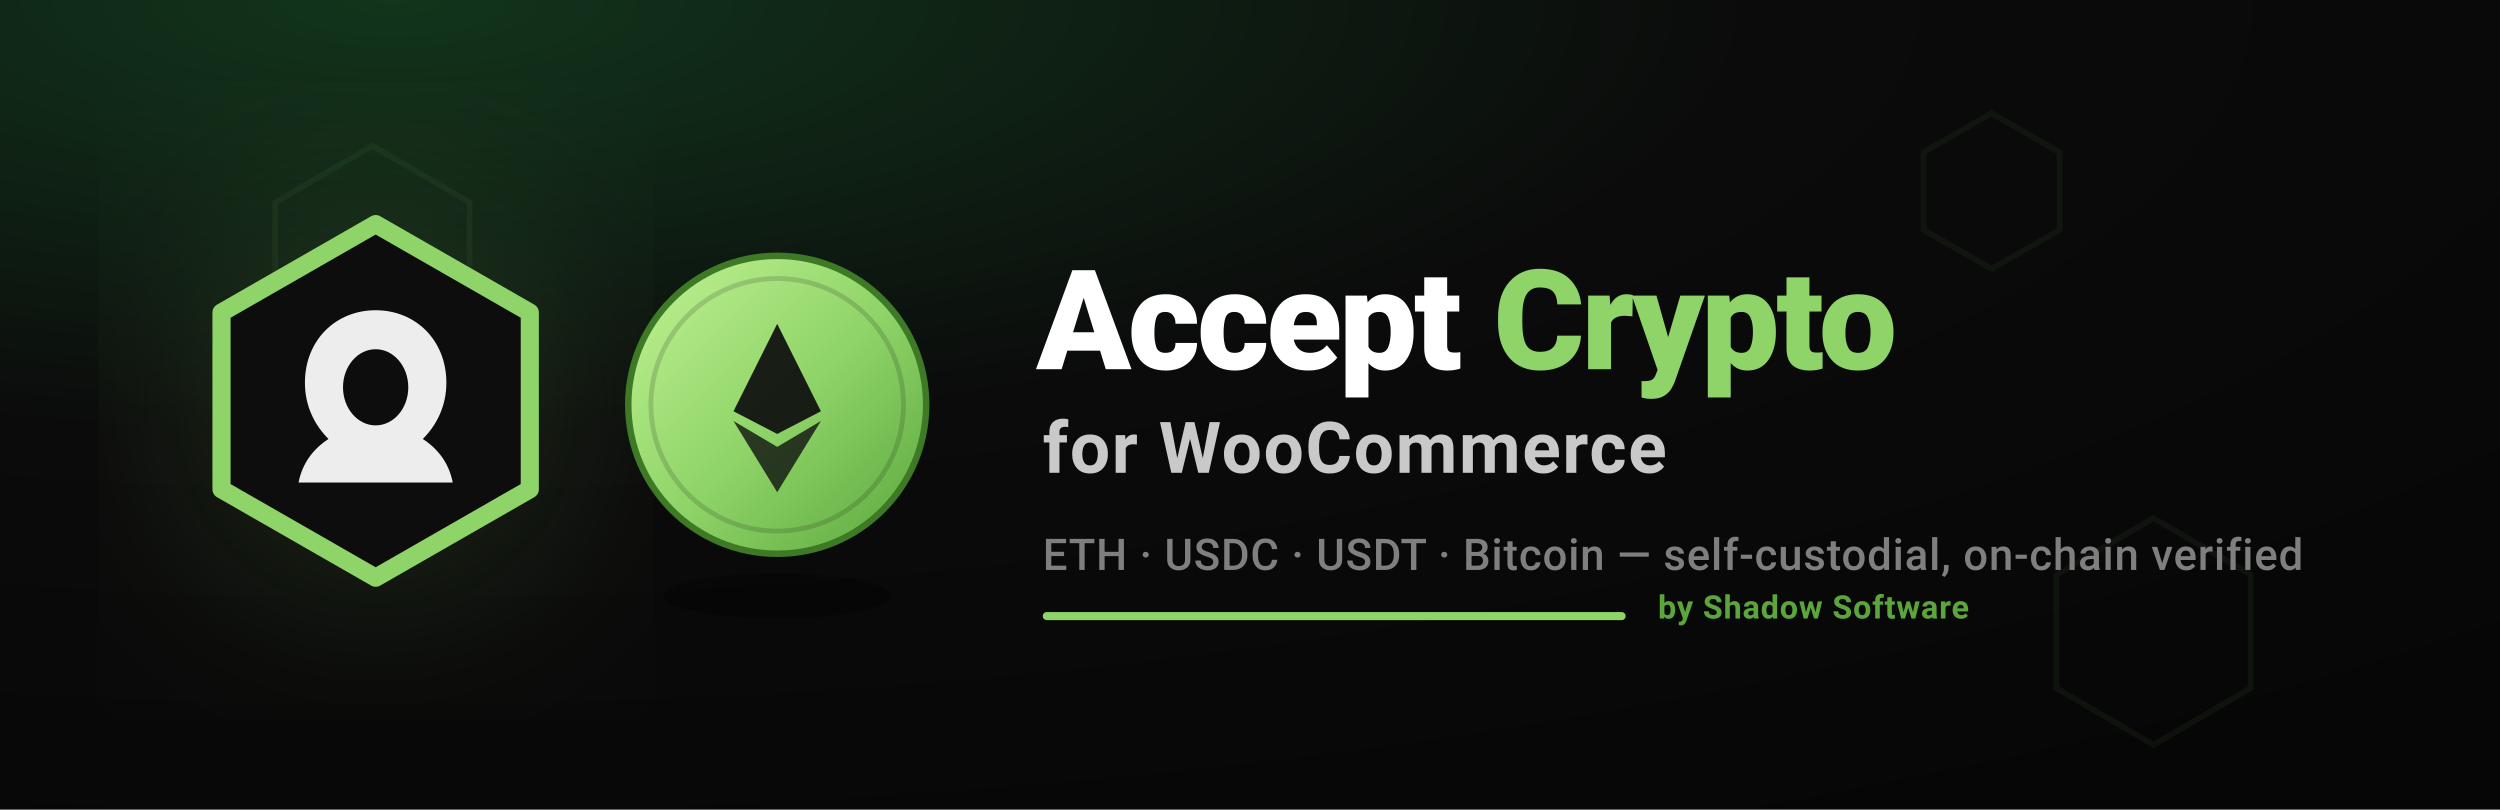
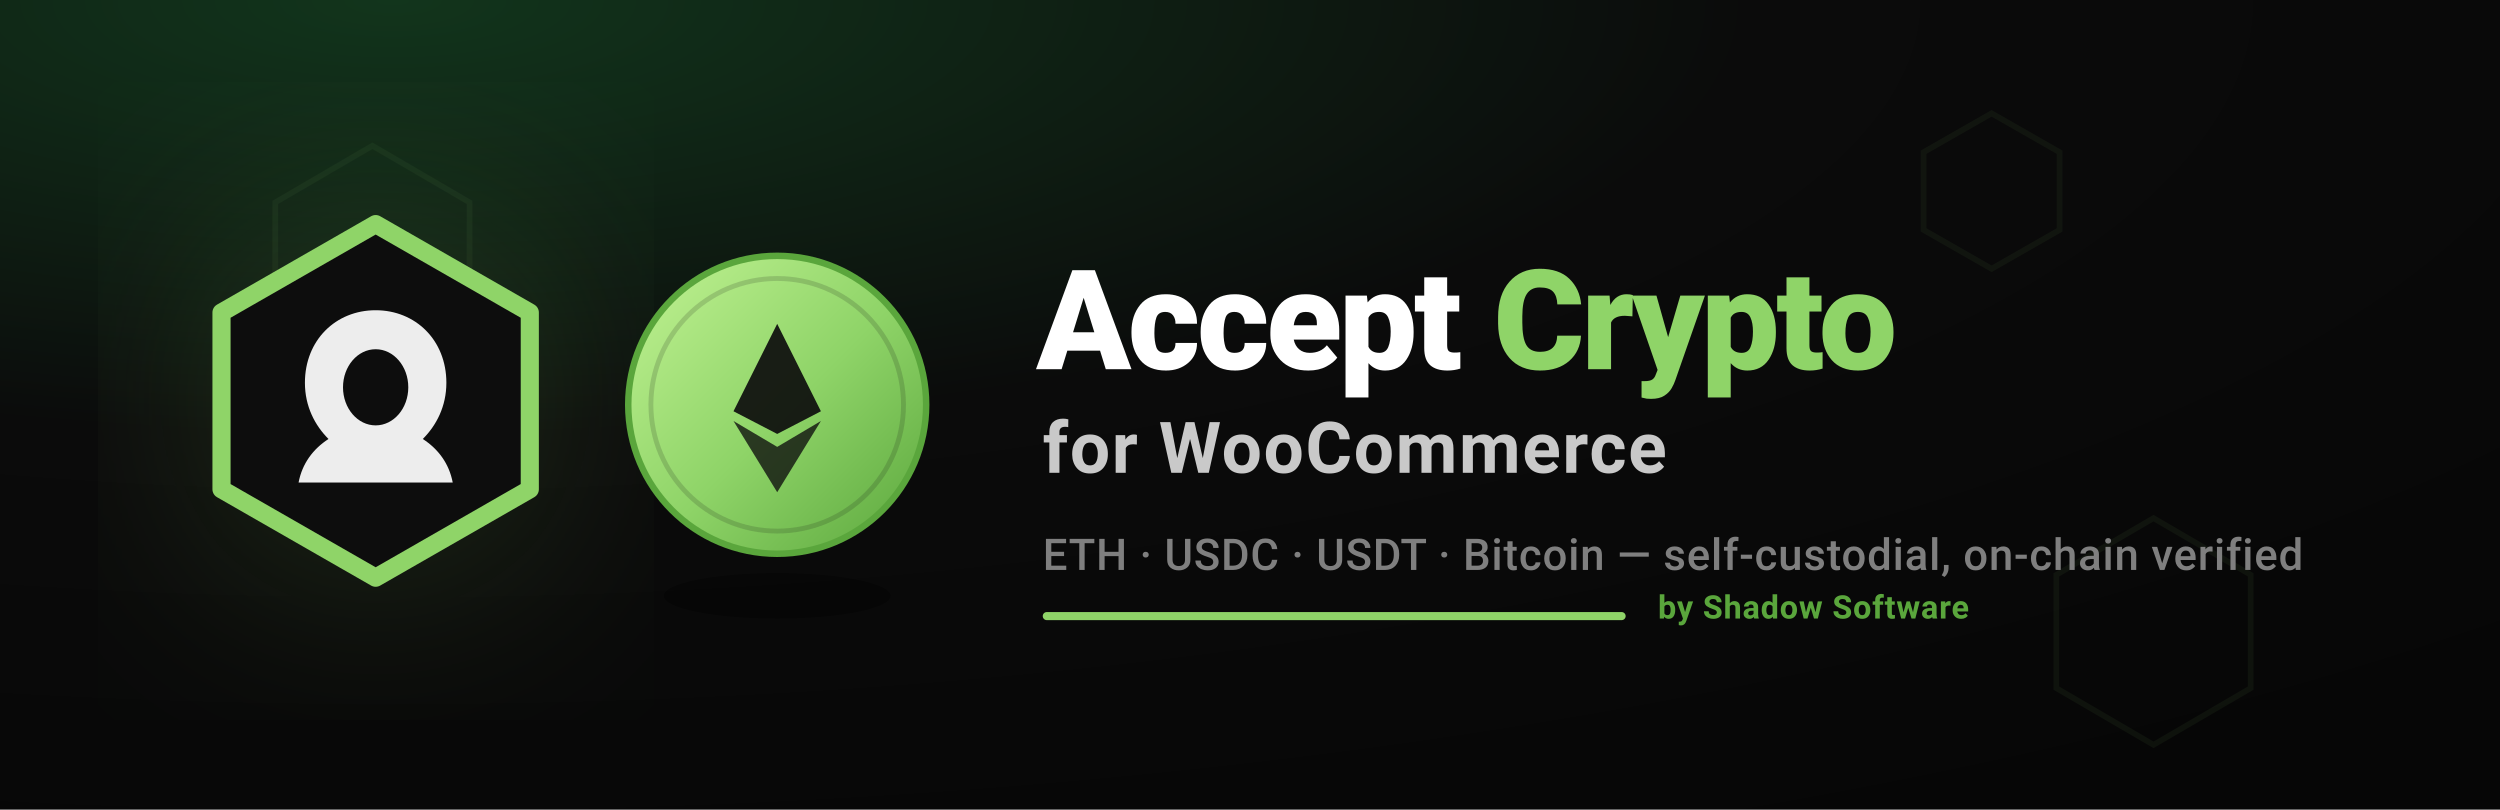
<svg xmlns="http://www.w3.org/2000/svg" width="1544" height="500" viewBox="0 0 1544 500" role="img" aria-label="Accept Crypto for WooCommerce — by Shadow Software">
  <defs>
    <radialGradient id="bg" cx="16%" cy="0%" r="120%">
      <stop offset="0%" stop-color="#12351c" />
      <stop offset="45%" stop-color="#0b0b0b" />
      <stop offset="100%" stop-color="#060606" />
    </radialGradient>
-     <linearGradient id="coinFace" x1="0" y1="0" x2="1" y2="1">
+     <linearGradient id="face" x1="0" y1="0" x2="1" y2="1">
      <stop offset="0%" stop-color="#c2f394" />
      <stop offset="52%" stop-color="#8fd468" />
      <stop offset="100%" stop-color="#5aa63c" />
    </linearGradient>
    <filter id="soft" x="-40%" y="-40%" width="180%" height="180%">
      <feGaussianBlur stdDeviation="14" />
    </filter>
  </defs>
  <rect width="1544" height="500" fill="url(#bg)" />
  <g stroke="#8fd468" stroke-opacity="0.06" fill="none" stroke-width="3.5">
    <path d="M230 90 290 125v70l-60 35-60-35v-70z" />
    <path d="M1330 320 1390 355v70l-60 35-60-35v-70z" />
    <path d="M1230 70 1272 94v48l-42 24-42-24V94z" />
  </g>
  <g transform="translate(120 130) scale(5.6)">
    <path d="M20 1.5 37 11.25v19.5L20 40.5 3 30.75v-19.5z" fill="#8fd468" opacity="0.22" filter="url(#soft)" />
    <path d="M20 1.5 37 11.25v19.5L20 40.5 3 30.75v-19.5z" fill="#0d0d0d" stroke="#8fd468" stroke-width="2" stroke-linejoin="round" />
    <path d="M20 11c-4.4 0-7.8 3.3-7.8 8 0 2.6 1.1 4.7 2.6 6.2-1.7 1.1-2.9 2.7-3.3 4.8h17c-.4-2.1-1.6-3.7-3.3-4.8 1.5-1.5 2.6-3.6 2.6-6.2 0-4.7-3.4-8-7.8-8z" fill="#ededed" />
    <ellipse cx="20" cy="19.5" rx="3.6" ry="4.2" fill="#0d0d0d" />
  </g>
  <g transform="translate(480 250)">
    <ellipse cx="0" cy="118" rx="70" ry="14" fill="#000" opacity="0.35" />
-     <circle r="92" fill="url(#coinFace)" stroke="#3e7a26" stroke-width="4" />
+     <circle r="92" fill="url(#face)" stroke="#5aa63c" stroke-width="4" />
    <circle r="78" fill="none" stroke="#0d0d0d" stroke-opacity="0.16" stroke-width="3" />
    <g fill="#0d0d0d">
      <path d="M0 -50 -27 4 0 18 27 4z" opacity="0.92" />
      <path d="M0 26 -27 10 0 54 27 10z" opacity="0.78" />
    </g>
  </g>
  <g font-family="-apple-system, 'Segoe UI', Roboto, Helvetica, Arial, sans-serif">
    <text x="640" y="228" font-size="86" font-weight="800" letter-spacing="-2" fill="#ffffff">Accept <tspan fill="#8fd468">Crypto</tspan>
    </text>
    <text x="644" y="292" font-size="44" font-weight="600" letter-spacing="1" fill="#c9c9c9">for WooCommerce</text>
    <text x="644" y="352" font-size="27" font-weight="500" letter-spacing="0.5" fill="#7f7f7f">ETH · USDC · USDT · Bitcoin — self-custodial, on-chain verified</text>
    <rect x="644" y="378" width="360" height="5" rx="2.5" fill="#8fd468" />
    <text x="1024" y="382" font-size="20" font-weight="600" letter-spacing="0.5" fill="#5aa63c">by Shadow Software</text>
  </g>
</svg>
